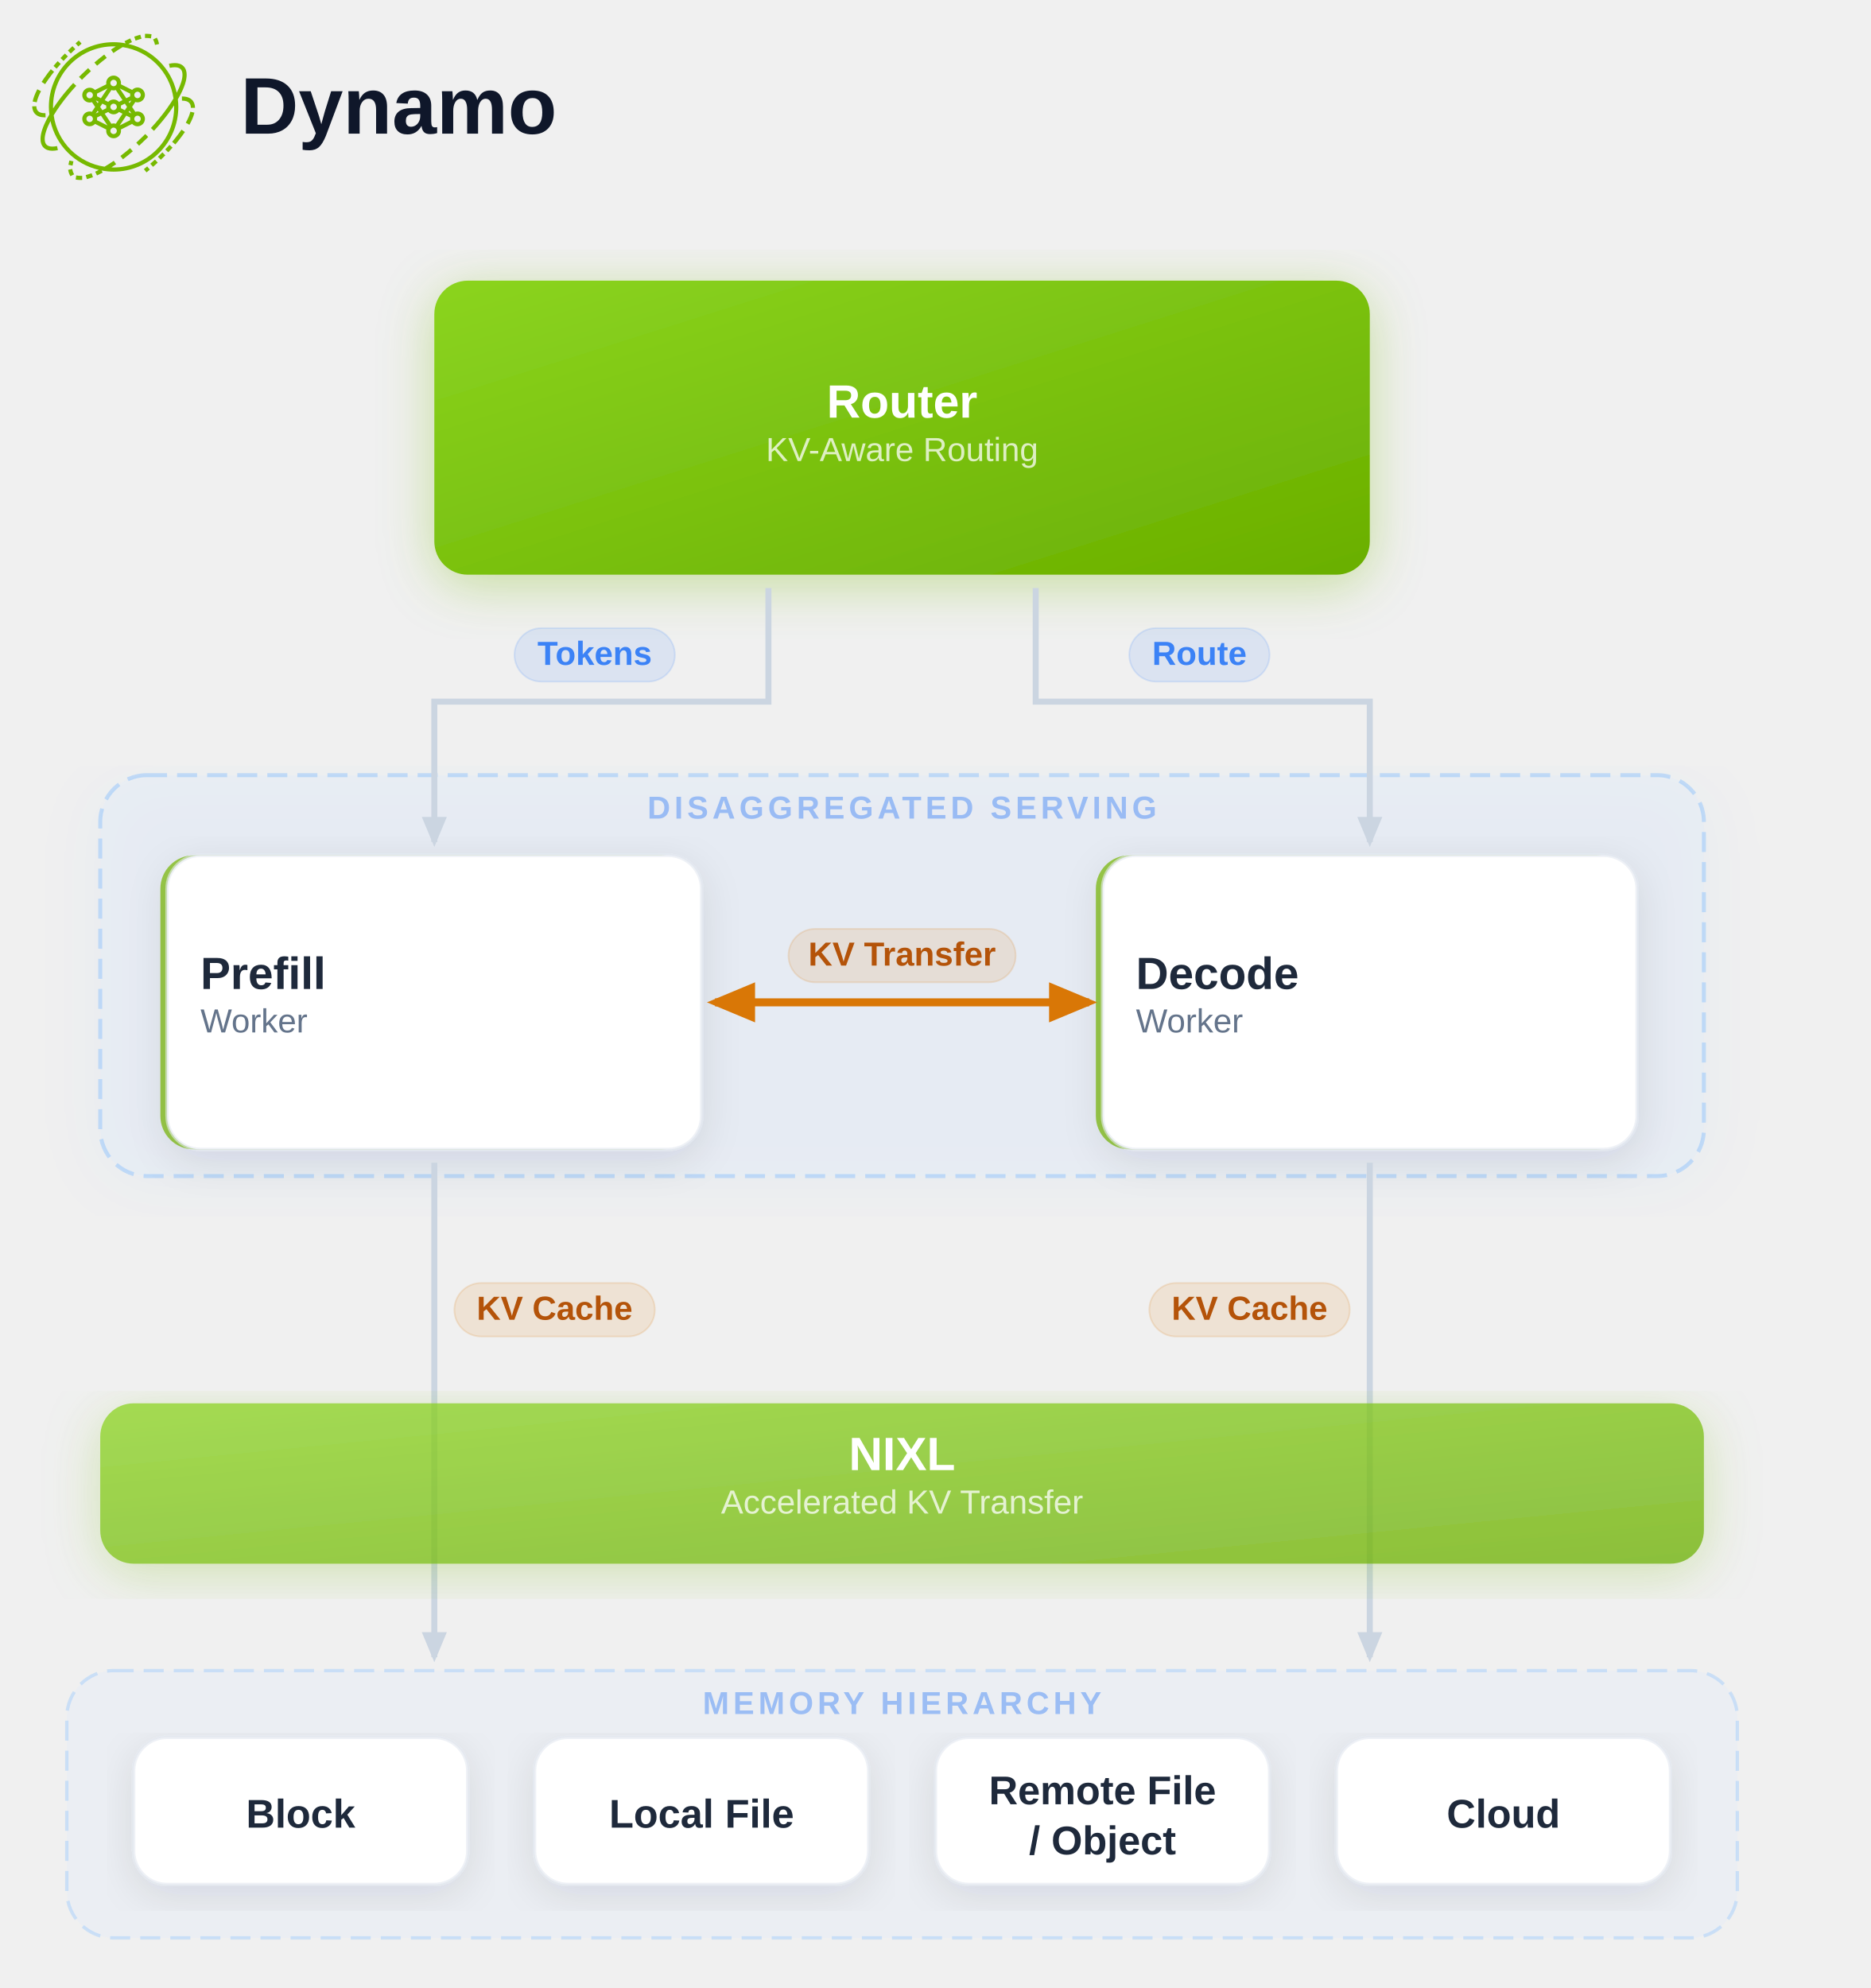
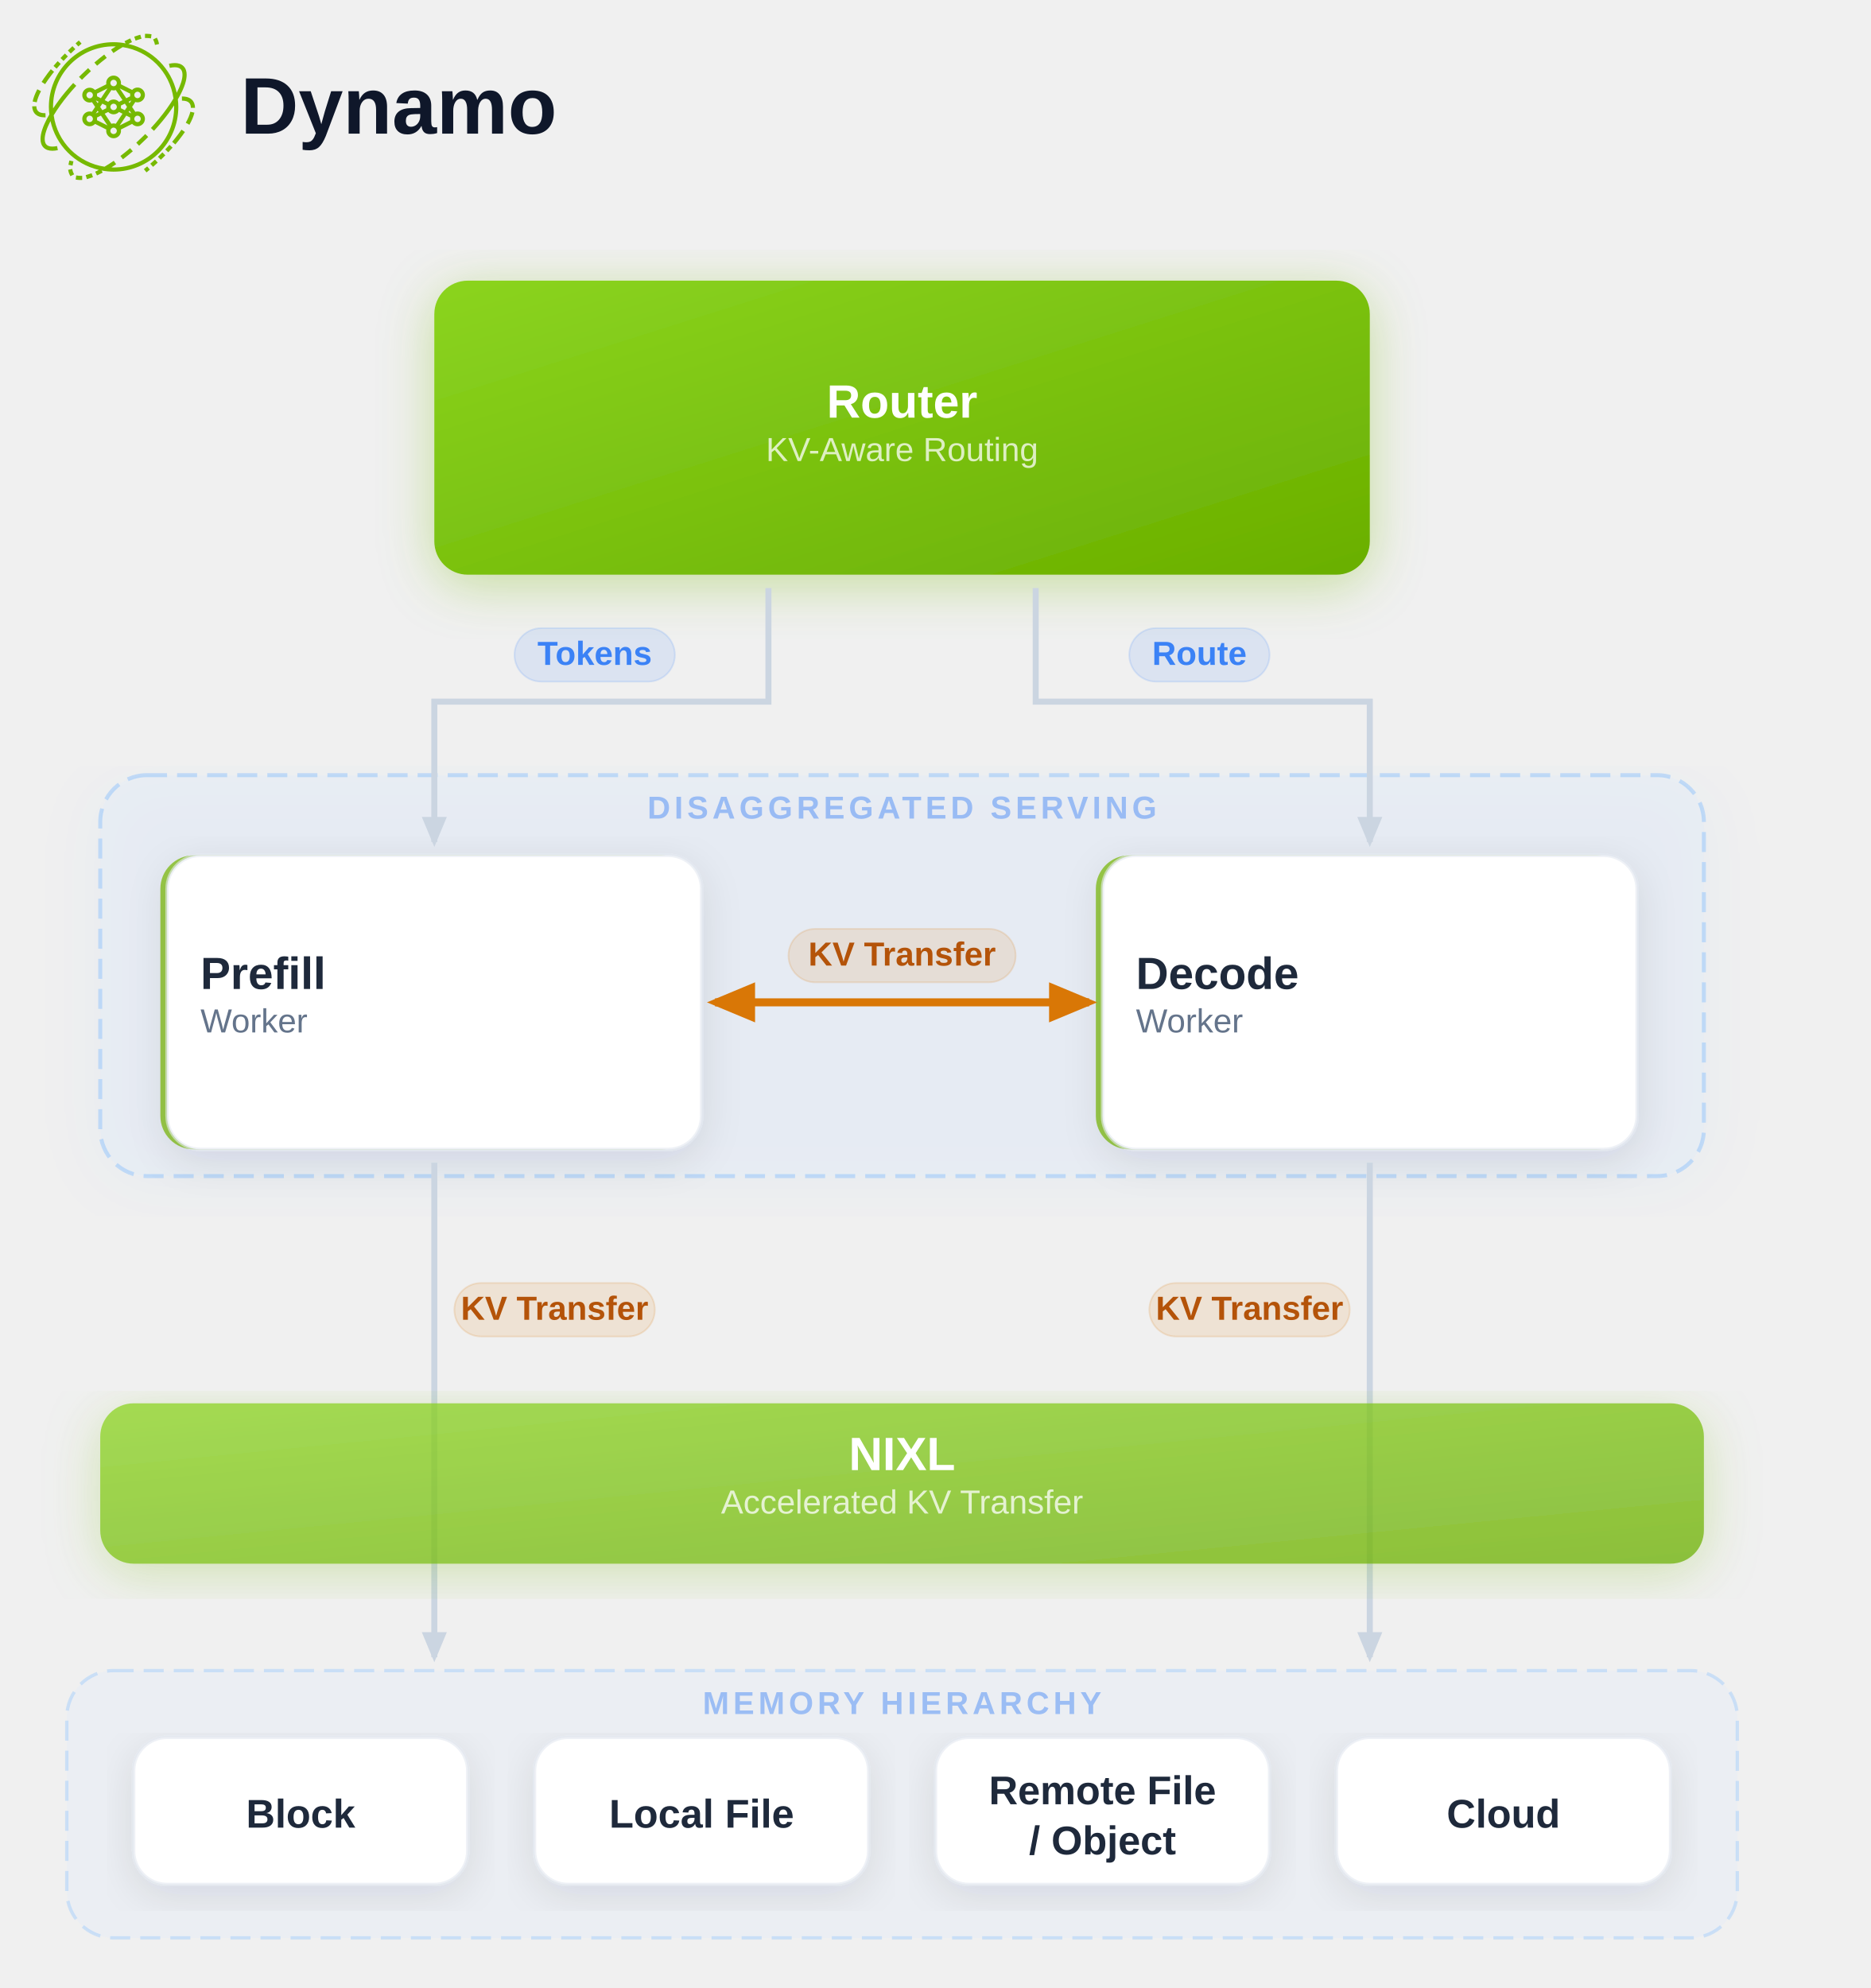
<svg xmlns="http://www.w3.org/2000/svg" viewBox="0 0 560 595" width="1680" height="1785">
  <defs>
    <linearGradient id="bg-grad" x1="0%" y1="0%" x2="100%" y2="100%">
      <stop offset="0%" stop-color="#F8FAFC" />
      <stop offset="100%" stop-color="#EFF2F6" />
    </linearGradient>
    <linearGradient id="green-fill" x1="0%" y1="0%" x2="100%" y2="100%">
      <stop offset="0%" stop-color="#8BD420" />
      <stop offset="100%" stop-color="#6AAF00" />
    </linearGradient>
    <filter id="shadow" x="-8%" y="-10%" width="116%" height="128%">
      <feDropShadow dx="0" dy="3" stdDeviation="6" flood-color="rgba(15,23,42,0.10)" />
    </filter>
    <filter id="green-glow" x="-12%" y="-14%" width="124%" height="136%">
      <feDropShadow dx="0" dy="3" stdDeviation="8" flood-color="rgba(118,185,0,0.35)" />
    </filter>
    <filter id="blue-glow" x="-4%" y="-4%" width="108%" height="114%">
      <feDropShadow dx="0" dy="2" stdDeviation="10" flood-color="rgba(59,130,246,0.15)" />
    </filter>
    <linearGradient id="accent-fade" x1="0" y1="0" x2="0" y2="1">
      <stop offset="0%" stop-color="#76B900" stop-opacity="0" />
      <stop offset="12%" stop-color="#76B900" stop-opacity="0.65" />
      <stop offset="88%" stop-color="#76B900" stop-opacity="0.65" />
      <stop offset="100%" stop-color="#76B900" stop-opacity="0" />
    </linearGradient>
    <pattern id="grid-dots" width="40" height="40" patternUnits="userSpaceOnUse">
      <circle cx="20" cy="20" r="0.5" fill="rgba(148,163,184,0.2)" />
    </pattern>
    <marker id="arrow" viewBox="0 0 6 6" refX="5" refY="3" markerWidth="5" markerHeight="5" orient="auto">
      <path d="M0,0.5 L6,3 L0,5.5 Z" fill="#CBD5E1" />
    </marker>
    <marker id="arrow-dark" viewBox="0 0 6 6" refX="5" refY="3" markerWidth="5" markerHeight="5" orient="auto">
      <path d="M0,0.5 L6,3 L0,5.5 Z" fill="#64748B" />
    </marker>
    <marker id="arrow-green" viewBox="0 0 6 6" refX="5" refY="3" markerWidth="6" markerHeight="6" orient="auto">
      <path d="M0,0.5 L6,3 L0,5.5 Z" fill="#D97706" />
    </marker>
    <marker id="arrow-green-rev" viewBox="0 0 6 6" refX="1" refY="3" markerWidth="6" markerHeight="6" orient="auto">
      <path d="M6,0.5 L0,3 L6,5.5 Z" fill="#D97706" />
    </marker>
    <symbol id="sym-monitor" viewBox="0 0 14 14">
      <rect x="2" y="1" width="10" height="8" rx="1.5" fill="none" stroke="currentColor" stroke-width="1.6" />
      <line x1="7" y1="9" x2="7" y2="12" stroke="currentColor" stroke-width="1.6" stroke-linecap="round" />
      <line x1="4" y1="12" x2="10" y2="12" stroke="currentColor" stroke-width="1.6" stroke-linecap="round" />
    </symbol>
    <symbol id="sym-fork" viewBox="0 0 14 14">
      <path d="M2,7 L7,7" stroke="currentColor" stroke-width="1.8" stroke-linecap="round" />
      <path d="M7,7 L12,3" stroke="currentColor" stroke-width="1.8" stroke-linecap="round" />
      <path d="M7,7 L12,11" stroke="currentColor" stroke-width="1.8" stroke-linecap="round" />
      <circle cx="12" cy="3" r="1.2" fill="currentColor" />
      <circle cx="12" cy="11" r="1.2" fill="currentColor" />
    </symbol>
    <symbol id="sym-gauge" viewBox="0 0 14 14">
      <path d="M2,10 A5.5,5.5 0 1,1 12,10" fill="none" stroke="currentColor" stroke-width="1.6" stroke-linecap="round" />
      <line x1="7" y1="9" x2="9.5" y2="4.5" stroke="currentColor" stroke-width="1.8" stroke-linecap="round" />
      <circle cx="7" cy="9" r="1" fill="currentColor" />
    </symbol>
    <symbol id="sym-layers" viewBox="0 0 14 14">
      <path d="M1,8 L7,11 L13,8" fill="none" stroke="currentColor" stroke-width="1.5" stroke-linecap="round" stroke-linejoin="round" />
      <path d="M1,5.5 L7,8.5 L13,5.5" fill="none" stroke="currentColor" stroke-width="1.5" stroke-linecap="round" stroke-linejoin="round" />
      <path d="M1,3 L7,6 L13,3 L7,0 Z" fill="none" stroke="currentColor" stroke-width="1.5" stroke-linejoin="round" />
    </symbol>
    <symbol id="sym-stream" viewBox="0 0 14 14">
      <line x1="2" y1="3" x2="8" y2="3" stroke="currentColor" stroke-width="1.5" stroke-linecap="round" />
      <line x1="2" y1="7" x2="10" y2="7" stroke="currentColor" stroke-width="1.5" stroke-linecap="round" />
      <line x1="2" y1="11" x2="6" y2="11" stroke="currentColor" stroke-width="1.5" stroke-linecap="round" />
      <line x1="12" y1="0" x2="12" y2="14" stroke="currentColor" stroke-width="1.8" stroke-linecap="round" opacity="0.6" />
    </symbol>
    <symbol id="sym-blocks" viewBox="0 0 14 14">
      <rect x="0.5" y="0.5" width="5.5" height="5.5" rx="1" fill="none" stroke="currentColor" stroke-width="1.3" />
      <rect x="7" y="0.5" width="5.5" height="5.5" rx="1" fill="none" stroke="currentColor" stroke-width="1.3" />
      <rect x="0.5" y="7" width="5.5" height="5.5" rx="1" fill="none" stroke="currentColor" stroke-width="1.3" />
      <rect x="8" y="8" width="5.5" height="5.5" rx="1" fill="currentColor" opacity="0.25" stroke="currentColor" stroke-width="1.3" />
    </symbol>
    <symbol id="sym-gate" viewBox="0 0 14 14">
      <rect x="2" y="1" width="4" height="12" rx="1" fill="none" stroke="currentColor" stroke-width="1.4" />
      <rect x="8" y="1" width="4" height="12" rx="1" fill="none" stroke="currentColor" stroke-width="1.4" />
    </symbol>
    <symbol id="sym-transfer" viewBox="0 0 14 12">
      <line x1="0" y1="6" x2="14" y2="6" stroke="currentColor" stroke-width="0.8" stroke-dasharray="2 2" />
      <path d="M3,2 L7,6 L3,10" fill="none" stroke="currentColor" stroke-width="1.8" stroke-linecap="round" stroke-linejoin="round" />
      <path d="M11,2 L7,6 L11,10" fill="none" stroke="currentColor" stroke-width="1.8" stroke-linecap="round" stroke-linejoin="round" />
    </symbol>
    <clipPath id="clip-prefill">
      <rect x="50" y="256" width="160" height="88" rx="10" />
    </clipPath>
    <clipPath id="clip-decode">
      <rect x="330" y="256" width="160" height="88" rx="10" />
    </clipPath>
  </defs>
  <style>
    text { font-family: -apple-system, 'Segoe UI', 'Helvetica Neue', Arial, sans-serif; }
    .title { font-size: 24px; font-weight: 700; fill: #0F172A; }
    .subtitle { font-size: 12px; font-weight: 400; fill: #94A3B8; letter-spacing: 0.3px; }
    .box-label { font-size: 13.5px; font-weight: 600; fill: #1E293B; text-anchor: start; }
    .box-label-center { font-size: 14px; font-weight: 600; fill: #1E293B; text-anchor: middle; }
    .box-label-white { font-size: 14px; font-weight: 700; fill: #FFFFFF; text-anchor: middle; }
    .box-sub { font-size: 10px; font-weight: 400; fill: #64748B; text-anchor: start; }
    .box-sub-center { font-size: 10px; font-weight: 400; fill: #64748B; text-anchor: middle; }
    .box-sub-white { font-size: 10px; font-weight: 400; fill: rgba(255,255,255,0.75); text-anchor: middle; }
    .conn-label { font-size: 10px; font-weight: 600; text-anchor: middle; }
    .pill-blue { fill: rgba(59,130,246,0.12); stroke: rgba(59,130,246,0.15); stroke-width: 0.5; }
    .pill-green { fill: rgba(217,119,6,0.12); stroke: rgba(217,119,6,0.15); stroke-width: 0.5; }
    .pill-slate { fill: rgba(100,116,139,0.08); stroke: rgba(100,116,139,0.12); stroke-width: 0.5; }
    .label-blue { fill: #3B82F6; }
    .label-green { fill: #B45309; }
    .label-slate { fill: #64748B; }
    .zone-label { font-size: 9.5px; font-weight: 600; fill: #94A3B8; letter-spacing: 1.2px; text-anchor: middle; }
    .connector { fill: none; stroke: #CBD5E1; stroke-width: 1.8; }
    .connector-kv { fill: none; stroke: #D97706; stroke-width: 2.4; }
    .connector-dashed { fill: none; stroke: #CBD5E1; stroke-width: 1.8; stroke-dasharray: 6 4; }
  </style>
  <g transform="translate(4,2) scale(1.25)">
    <path fill="#76B900" d="M39.5,24c0-.616-.046-1.221-.116-1.818.184-.315.375-.635.536-.939,1.002-1.901,1.574-3.569,1.579-4.929.002-.813-.221-1.551-.75-2.073l-0.0 0c-.532-.526-1.277-.744-2.101-.742-.435,0-.9.059-1.393.168l.216.976c.438-.097.833-.145,1.177-.145.664.002,1.11.168,1.399.453l.001.001c.285.281.45.713.452,1.36.005,1.038-.476,2.553-1.383,4.297-1.292-5.786-5.814-10.341-11.579-11.689.141-.072.281-.142.419-.209l.449-.219-.437-.898-.449.219c-.151.073-.303.149-.457.228l-.445.229.261.507c-.934-.175-1.894-.277-2.878-.277-8.561,0-15.5,6.939-15.5,15.5,0,.616.046,1.221.116,1.818-.184.315-.375.635-.537.94-1.002,1.901-1.574,3.57-1.579,4.931-.002.813.221,1.552.75,2.074l0.0.001c.529.521,1.27.738,2.092.736.412,0,.851-.052,1.317-.15l-.206-.979-0-0c-.411.087-.785.129-1.111.129-.66-.002-1.104-.167-1.39-.449h-0c-.286-.283-.45-.714-.453-1.362-.005-1.039.476-2.554,1.384-4.299,1.292,5.786,5.814,10.341,11.579,11.689-.141.072-.281.142-.419.209l-.45.218.437.899.45-.218c.151-.073.303-.149.457-.229l.444-.229-.261-.507c.934.175,1.894.277,2.879.277,8.561,0,15.5-6.939,15.5-15.5ZM9.656,26.012c.904-1.507,2.064-3.141,3.453-4.825l0.0 0-0-0c.61-.74,1.263-1.488,1.954-2.239l-.736-.677c-.703.763-1.368,1.525-1.99,2.28l0.0 0c-1.079,1.309-2.013,2.585-2.819,3.812-.003-.122-.018-.241-.018-.364 0-4.006,1.622-7.627,4.247-10.253,2.626-2.625,6.247-4.247,10.253-4.247.175,0,.344.02.517.026-.371.239-.745.484-1.126.749l.57.821-0.0 0c.762-.528,1.5-.996,2.214-1.416,3.131.472,5.938,1.928,8.078,4.066,2.176,2.177,3.646,5.043,4.091,8.241-.904,1.507-2.064,3.142-3.453,4.826h0c-.61.74-1.263,1.489-1.954,2.239l.736.677c.703-.763,1.368-1.525,1.99-2.279h0c1.079-1.31,2.013-2.587,2.819-3.814.003.122.018.241.018.364-0,4.005-1.622,7.627-4.247,10.253-2.626,2.625-6.247,4.247-10.253,4.247-.174,0-.344-.02-.517-.026.371-.238.745-.484,1.125-.748l-.57-.822v0c-.762.528-1.499.995-2.212,1.415-3.132-.472-5.939-1.928-8.079-4.066-2.176-2.177-3.646-5.044-4.091-8.241Z" />
    <path fill="#76B900" d="M19.566,28.068l2.693,1.347c-.018.102-.031.205-.031.312 0.0.979.793,1.772,1.773,1.772.979,0,1.772-.793,1.773-1.772-0-.107-.013-.21-.032-.312l2.693-1.347c.324.347.781.567,1.294.567.979,0,1.772-.793,1.773-1.772-0-.979-.793-1.773-1.773-1.773-.183,0-.356.036-.522.087l-.786-1.178.786-1.18c.166.052.339.087.522.087.979,0,1.772-.793,1.773-1.772-0-.979-.793-1.773-1.773-1.773-.512,0-.97.221-1.294.568l-2.692-1.347c.018-.101.031-.205.031-.311-0-.979-.793-1.773-1.773-1.773-.979,0-1.772.793-1.773,1.773,0,.107.013.21.031.312l-2.717,1.358c-.322-.332-.771-.539-1.269-.539-.979,0-1.772.793-1.773,1.773 0.0.979.793,1.772,1.773,1.772.191,0,.372-.038.545-.094l.763,1.145-.786,1.179c-.166-.052-.339-.087-.522-.087-.979,0-1.772.793-1.773,1.773 0.0.979.793,1.772,1.773,1.772.512,0,.97-.22,1.293-.567ZM20.783,24l.525-.787.951.475c-.018.102-.031.206-.031.312,0,.106.013.209.031.311l-.951.476-.187-.28-.338-.507ZM26.692,24.786l-.951-.475c.018-.102.031-.205.031-.312,0-.107-.013-.21-.031-.312l.951-.476.525.787-.525.787ZM24.773,24c-0.0.103-.022.199-.059.288l-.017.034c-.035.074-.081.142-.136.201-.022.024-.049.042-.073.062-.046.039-.094.073-.148.1-.024.013-.049.024-.075.034-.084.031-.172.054-.266.054-.094-0-.182-.023-.266-.054-.026-.01-.05-.021-.075-.034-.054-.027-.102-.062-.148-.1-.024-.021-.052-.039-.073-.062-.055-.059-.101-.126-.135-.2l-.017-.034c-.036-.089-.058-.186-.058-.288.001-.427.346-.772.773-.773.427.001.772.346.773.773ZM20.045,26.864c0-.107-.013-.21-.031-.312l.951-.475,1.574,2.361-2.525-1.263c.018-.102.031-.205.031-.312ZM23.531,28.025c-.019.005-.039.004-.058.01l-1.001-1.501-.606-.909.84-.42c.102.109.216.206.342.287.011.007.022.011.033.018.113.069.235.123.363.166.034.012.068.023.104.032.145.039.295.065.452.065s.307-.027.452-.065c.036-.009.069-.021.104-.032.128-.042.25-.097.363-.166.011-.006.022-.011.033-.018.126-.081.24-.177.342-.287l.09.045.75.375-.812,1.218-.795,1.192c-.018-.006-.039-.005-.058-.01-.15-.042-.305-.071-.469-.071s-.319.029-.469.071ZM25.46,28.438l1.574-2.362.951.476c-.018.102-.031.205-.031.312s.013.21.031.312l-2.526,1.263ZM27.594,25.237l.224-.336.448.672-.672-.335ZM27.594,22.762l.673-.337-.449.673-.224-.336ZM24.522,19.958l.296.444,1.315,1.972-.84.42c-.323-.347-.781-.567-1.293-.567s-.969.22-1.293.567l-.841-.42 0-0h-0l1.611-2.416c.166.052.339.087.523.087.183,0,.356-.036.522-.087ZM20.22,22.668l.186.093-.224.336-.448-.673.487.243ZM20.406,25.237l-.671.335.447-.671.224.336ZM24,30.5c-.427-.001-.772-.346-.773-.773 0-.103.022-.2.059-.289l.016-.031c.008-.017.021-.029.03-.045.053-.098.125-.175.205-.237.039-.03.078-.061.122-.083.023-.012.046-.024.07-.034.085-.032.175-.055.271-.055s.186.023.271.055c.024.009.047.022.07.034.044.022.083.052.122.082.08.062.152.14.206.238.009.016.022.027.03.044l.015.031c.036.089.059.187.059.289-.001.427-.346.772-.773.773ZM30.5,26.864c-.001.426-.346.771-.773.772-.305-0-.563-.182-.689-.438-.053-.11-.083-.218-.084-.334 0-.115.03-.225.084-.334.125-.257.384-.438.689-.439.427.001.772.346.773.773ZM29.727,20.362c.427.001.772.346.773.773-.001.427-.346.772-.773.773-.427-.001-.772-.346-.773-.773.001-.427.346-.772.773-.773ZM27.986,21.448l-.609.305-.342.171-1.575-2.362,2.526,1.263c-.018.102-.031.205-.031.311,0,.107.013.211.032.312ZM24,17.5c.427.001.772.346.773.773-.001.426-.346.771-.773.772-.427-.001-.772-.347-.773-.772.001-.427.346-.772.773-.773ZM22.54,19.562l-1.144,1.715-.431.646-.948-.473c.014-.089.027-.179.027-.272,0-.12-.013-.237-.035-.351l2.53-1.265ZM17.5,21.177c.001-.427.346-.772.773-.773.427.001.772.346.773.773-.001.426-.346.771-.773.772-.427-.001-.772-.347-.773-.772ZM17.5,26.864c.001-.427.346-.772.773-.773.305 0.0.564.182.689.439.053.11.083.219.084.334-0.0.116-.03.225-.084.334-.125.257-.384.438-.689.438-.427-.001-.772-.347-.773-.772Z" />
    <path fill="#76B900" d="M10.696,14.457c.107-.124.216-.248.325-.373l.331-.375-.75-.661-.331.375c-.112.127-.223.253-.332.38l-.327.378.757.653.327-.378Z" />
    <path fill="#76B900" d="M12.361,12.625c.113-.119.228-.238.344-.357l.349-.359-.717-.697-.349.359c-.118.122-.234.243-.35.364l-.345.362.724.69.345-.362Z" />
    <polygon fill="#76B900" points="15.934 9.191 15.934 9.192 15.956 9.173 16.33 8.842 15.669 8.093 15.294 8.424 15.272 8.442 14.898 8.773 15.56 9.522 15.934 9.191" />
    <path fill="#76B900" d="M14.111,10.871h0c.119-.114.238-.228.359-.342l.364-.343-.687-.728-.364.343c-.123.116-.244.232-.365.348l-.361.346.692.722.361-.346Z" />
    <path fill="#76B900" d="M7.6,18.547l-0-0c.446-.695.958-1.42,1.529-2.166l.006-.008-0-0c.099-.129.2-.259.303-.39l.309-.393-.786-.618-.309.393c-.105.134-.209.267-.311.4l-.304.397.008.006c-.468.627-.905,1.244-1.287,1.84l.842.54Z" />
    <path fill="#76B900" d="M6.615,20.234l-.887-.461c-.552,1.062-.932,2.042-1.113,2.924l.98.2c.153-.753.498-1.66,1.021-2.664Z" />
    <path fill="#76B900" d="M7.486,26.499l.23-.003-.033-.999-0-0-.197.003c-.797-.002-1.313-.208-1.612-.548-.226-.257-.358-.612-.374-1.115l-1.0.028c.01.389.088.755.227,1.09l-.009.004c.01.023.029.041.04.064.096.212.21.414.366.59.559.631,1.405.887,2.361.885Z" />
    <path fill="#76B900" d="M37.042,33.449c-.11.121-.222.242-.336.363l-.341.365.731.683.341-.365c.116-.124.23-.248.343-.371l.337-.369-.738-.675-.337.369Z" />
    <polygon fill="#76B900" points="31.657 38.565 31.658 38.565 31.636 38.583 31.252 38.903 31.892 39.672 32.276 39.352 32.298 39.333 32.682 39.012 32.041 38.244 31.657 38.565" />
    <path fill="#76B900" d="M35.327,35.233l-0.0 0c-.117.116-.234.231-.354.347l-.358.349.698.717.358-.349c.121-.118.241-.236.36-.354l.355-.352-.704-.711-.355.352Z" />
    <path fill="#76B900" d="M33.528,36.938c-.122.11-.245.221-.369.332l-.373.333.666.746.373-.333c.126-.112.251-.225.375-.337l.37-.336-.672-.74-.37.336Z" />
    <path fill="#76B900" d="M40.253,29.448h-0c-.467.685-1.001,1.399-1.596,2.132l0.0 0h-0l-0-0c-.103.126-.207.253-.314.381l-.32.384.768.64.32-.384c.109-.13.216-.261.321-.391l0.0 0c.005-.006.008-.011.013-.017l.302-.372-.007-.006c.485-.614.939-1.219,1.338-1.805l-.826-.563Z" />
    <path fill="#76B900" d="M41.285,27.788l.874.486c.581-1.046.989-2.015,1.195-2.892l-.974-.228c-.174.749-.545,1.645-1.095,2.633Z" />
    <path fill="#76B900" d="M40.431,21.5l-.079.001.021 1.0.057-.001c.87.002,1.422.226,1.727.596.219.264.341.62.343,1.126h1c.001-.39-.067-.76-.197-1.099l.009-.003c-.009-.024-.028-.042-.038-.065-.089-.214-.198-.419-.349-.599-.572-.684-1.469-.957-2.495-.955Z" />
    <polygon fill="#76B900" points="40.374 22.5 40.374 22.5 40.373 22.5 40.374 22.5" />
    <path fill="#76B900" d="M18.571,15.446l-.677-.736c-.522.479-1.043.976-1.562,1.488-.207.204-.411.409-.613.613l.712.702c.198-.202.4-.403.603-.604.511-.504,1.024-.992,1.536-1.463Z" />
    <path fill="#76B900" d="M20.053,14.129c.777-.666,1.55-1.291,2.309-1.869l-.606-.796c-.775.591-1.562,1.228-2.354,1.906l.651.76-0-0Z" />
    <path fill="#76B900" d="M33.669,8.307c.053.108.096.229.129.366l.116.486.973-.232-.116-.486c-.048-.202-.116-.394-.204-.575l-.221-.449-.897.441.221.449h0Z" />
    <path fill="#76B900" d="M32.021,7.5l.002-0c.154,0,.297.01.429.027l.496.067.134-.991-.496-.067c-.182-.024-.37-.036-.563-.036h-.503l0,1h.5Z" />
    <path fill="#76B900" d="M29.745,7.96v-0c.155-.054.307-.103.456-.147l.479-.144-.287-.958-.479.144c-.162.049-.328.103-.496.161l-.473.164.327.945.473-.164Z" />
    <polygon fill="#76B900" points="40.047 14.953 40.047 14.953 40.047 14.953 40.047 14.953" />
    <path fill="#76B900" d="M29.429,32.555l.677.736c.521-.479,1.043-.976,1.562-1.487.207-.205.411-.409.613-.614l-.712-.702h-0c-.198.202-.4.403-.603.604-.511.503-1.024.992-1.537,1.463Z" />
    <path fill="#76B900" d="M27.946,33.871c-.777.666-1.55,1.291-2.309,1.869l.606.796c.776-.591,1.563-1.228,2.354-1.906l-.651-.759v-0Z" />
    <rect fill="#76B900" x="13.268" y="36.942" width="1.036" height="1" transform="translate(-25.71802 43.04067) rotate(-77.852)" />
    <path fill="#76B900" d="M14.33,39.692c-.053-.108-.096-.229-.129-.366l-.116-.486-.973.231.116.486c.048.202.115.395.204.575l.221.449.897-.441-.221-.449v0Z" />
    <path fill="#76B900" d="M15.978,40.499l-.002 0c-.154,0-.297-.01-.429-.027l-.495-.067-.135.99.495.067c.182.025.37.037.564.037h.002l.5-0-0-1-.5 0Z" />
    <path fill="#76B900" d="M18.255,40.039h-0c-.155.054-.307.103-.456.147l-.479.144.287.958.479-.144c.162-.049.328-.102.496-.16l.473-.164-.327-.945-.473.164Z" />
    <polygon fill="#76B900" points="37.47 14.644 37.47 14.643 37.47 14.643 37.47 14.644" />
  </g>
  <text x="72" y="40" class="title">Dynamo</text>
  <rect x="130" y="84" width="280" height="88" rx="10" fill="url(#green-fill)" filter="url(#green-glow)" />
  <text x="270" y="125" class="box-label-white">Router</text>
  <text x="270" y="138" class="box-sub-white">KV-Aware Routing</text>
  <rect x="30" y="232" width="480" height="120" rx="14" fill="rgba(219,234,254,0.25)" stroke="rgba(147,197,253,0.5)" stroke-width="1.2" stroke-dasharray="6 3" filter="url(#blue-glow)" />
  <rect x="48" y="256" width="160" height="88" rx="10" fill="#76B900" opacity="0.7" />
  <rect x="50" y="256" width="160" height="88" rx="10" fill="white" stroke="rgba(226,232,240,0.6)" stroke-width="1" filter="url(#shadow)" />
  <text x="60" y="296" class="box-label">Prefill</text>
  <text x="60" y="309" class="box-sub">Worker</text>
  <rect x="328" y="256" width="160" height="88" rx="10" fill="#76B900" opacity="0.7" />
  <rect x="330" y="256" width="160" height="88" rx="10" fill="white" stroke="rgba(226,232,240,0.6)" stroke-width="1" filter="url(#shadow)" />
  <text x="340" y="296" class="box-label">Decode</text>
  <text x="340" y="309" class="box-sub">Worker</text>
  <line x1="130" y1="348" x2="130" y2="496" class="connector" marker-end="url(#arrow)" />
  <line x1="410" y1="348" x2="410" y2="496" class="connector" marker-end="url(#arrow)" />
  <g>
    <rect x="30" y="420" width="480" height="48" rx="10" fill="url(#green-fill)" filter="url(#green-glow)" opacity="0.75" />
  </g>
  <text x="270" y="440" class="box-label-white">NIXL</text>
  <text x="270" y="453" class="box-sub-white">Accelerated KV Transfer</text>
  <rect x="20" y="500" width="500" height="80" rx="14" fill="rgba(219,234,254,0.2)" stroke="rgba(147,197,253,0.4)" stroke-width="1" stroke-dasharray="6 3" />
  <rect x="40" y="520" width="100" height="44" rx="10" fill="white" stroke="rgba(226,232,240,0.6)" stroke-width="1" filter="url(#shadow)" />
  <text x="90" y="547" class="box-label-center" style="font-size:12px;">Block</text>
  <rect x="160" y="520" width="100" height="44" rx="10" fill="white" stroke="rgba(226,232,240,0.6)" stroke-width="1" filter="url(#shadow)" />
  <text x="210" y="547" class="box-label-center" style="font-size:12px;">Local File</text>
  <rect x="280" y="520" width="100" height="44" rx="10" fill="white" stroke="rgba(226,232,240,0.6)" stroke-width="1" filter="url(#shadow)" />
  <text x="330" y="540" class="box-label-center" style="font-size:12px;">Remote File</text>
  <text x="330" y="555" class="box-label-center" style="font-size:12px;">/ Object</text>
  <rect x="400" y="520" width="100" height="44" rx="10" fill="white" stroke="rgba(226,232,240,0.6)" stroke-width="1" filter="url(#shadow)" />
  <text x="450" y="547" class="box-label-center" style="font-size:12px;">Cloud</text>
  <text x="270" y="245" class="zone-label" style="fill:rgba(59,130,246,0.45);">DISAGGREGATED SERVING</text>
  <text x="270" y="513" class="zone-label" style="fill:rgba(59,130,246,0.45);">MEMORY HIERARCHY</text>
  <path d="M230,176 L230,210 L130,210 L130,252" class="connector" marker-end="url(#arrow)" />
  <rect x="154" y="188" width="48" height="16" rx="8" class="pill-blue" />
  <text x="178" y="199" class="conn-label label-blue">Tokens</text>
  <path d="M310,176 L310,210 L410,210 L410,252" class="connector" marker-end="url(#arrow)" />
  <rect x="338" y="188" width="42" height="16" rx="8" class="pill-blue" />
  <text x="359" y="199" class="conn-label label-blue">Route</text>
  <line x1="214" y1="300" x2="326" y2="300" class="connector-kv" marker-start="url(#arrow-green-rev)" marker-end="url(#arrow-green)" />
  <rect x="236" y="278" width="68" height="16" rx="8" class="pill-green" />
  <text x="270" y="289" class="conn-label label-green">KV Transfer</text>
  <rect x="136" y="384" width="60" height="16" rx="8" class="pill-green" />
-   <text x="166" y="395" class="conn-label label-green">KV Cache</text>
+   <text x="166" y="395" class="conn-label label-green">KV Transfer</text>
  <rect x="344" y="384" width="60" height="16" rx="8" class="pill-green" />
-   <text x="374" y="395" class="conn-label label-green">KV Cache</text>
+   <text x="374" y="395" class="conn-label label-green">KV Transfer</text>
</svg>
